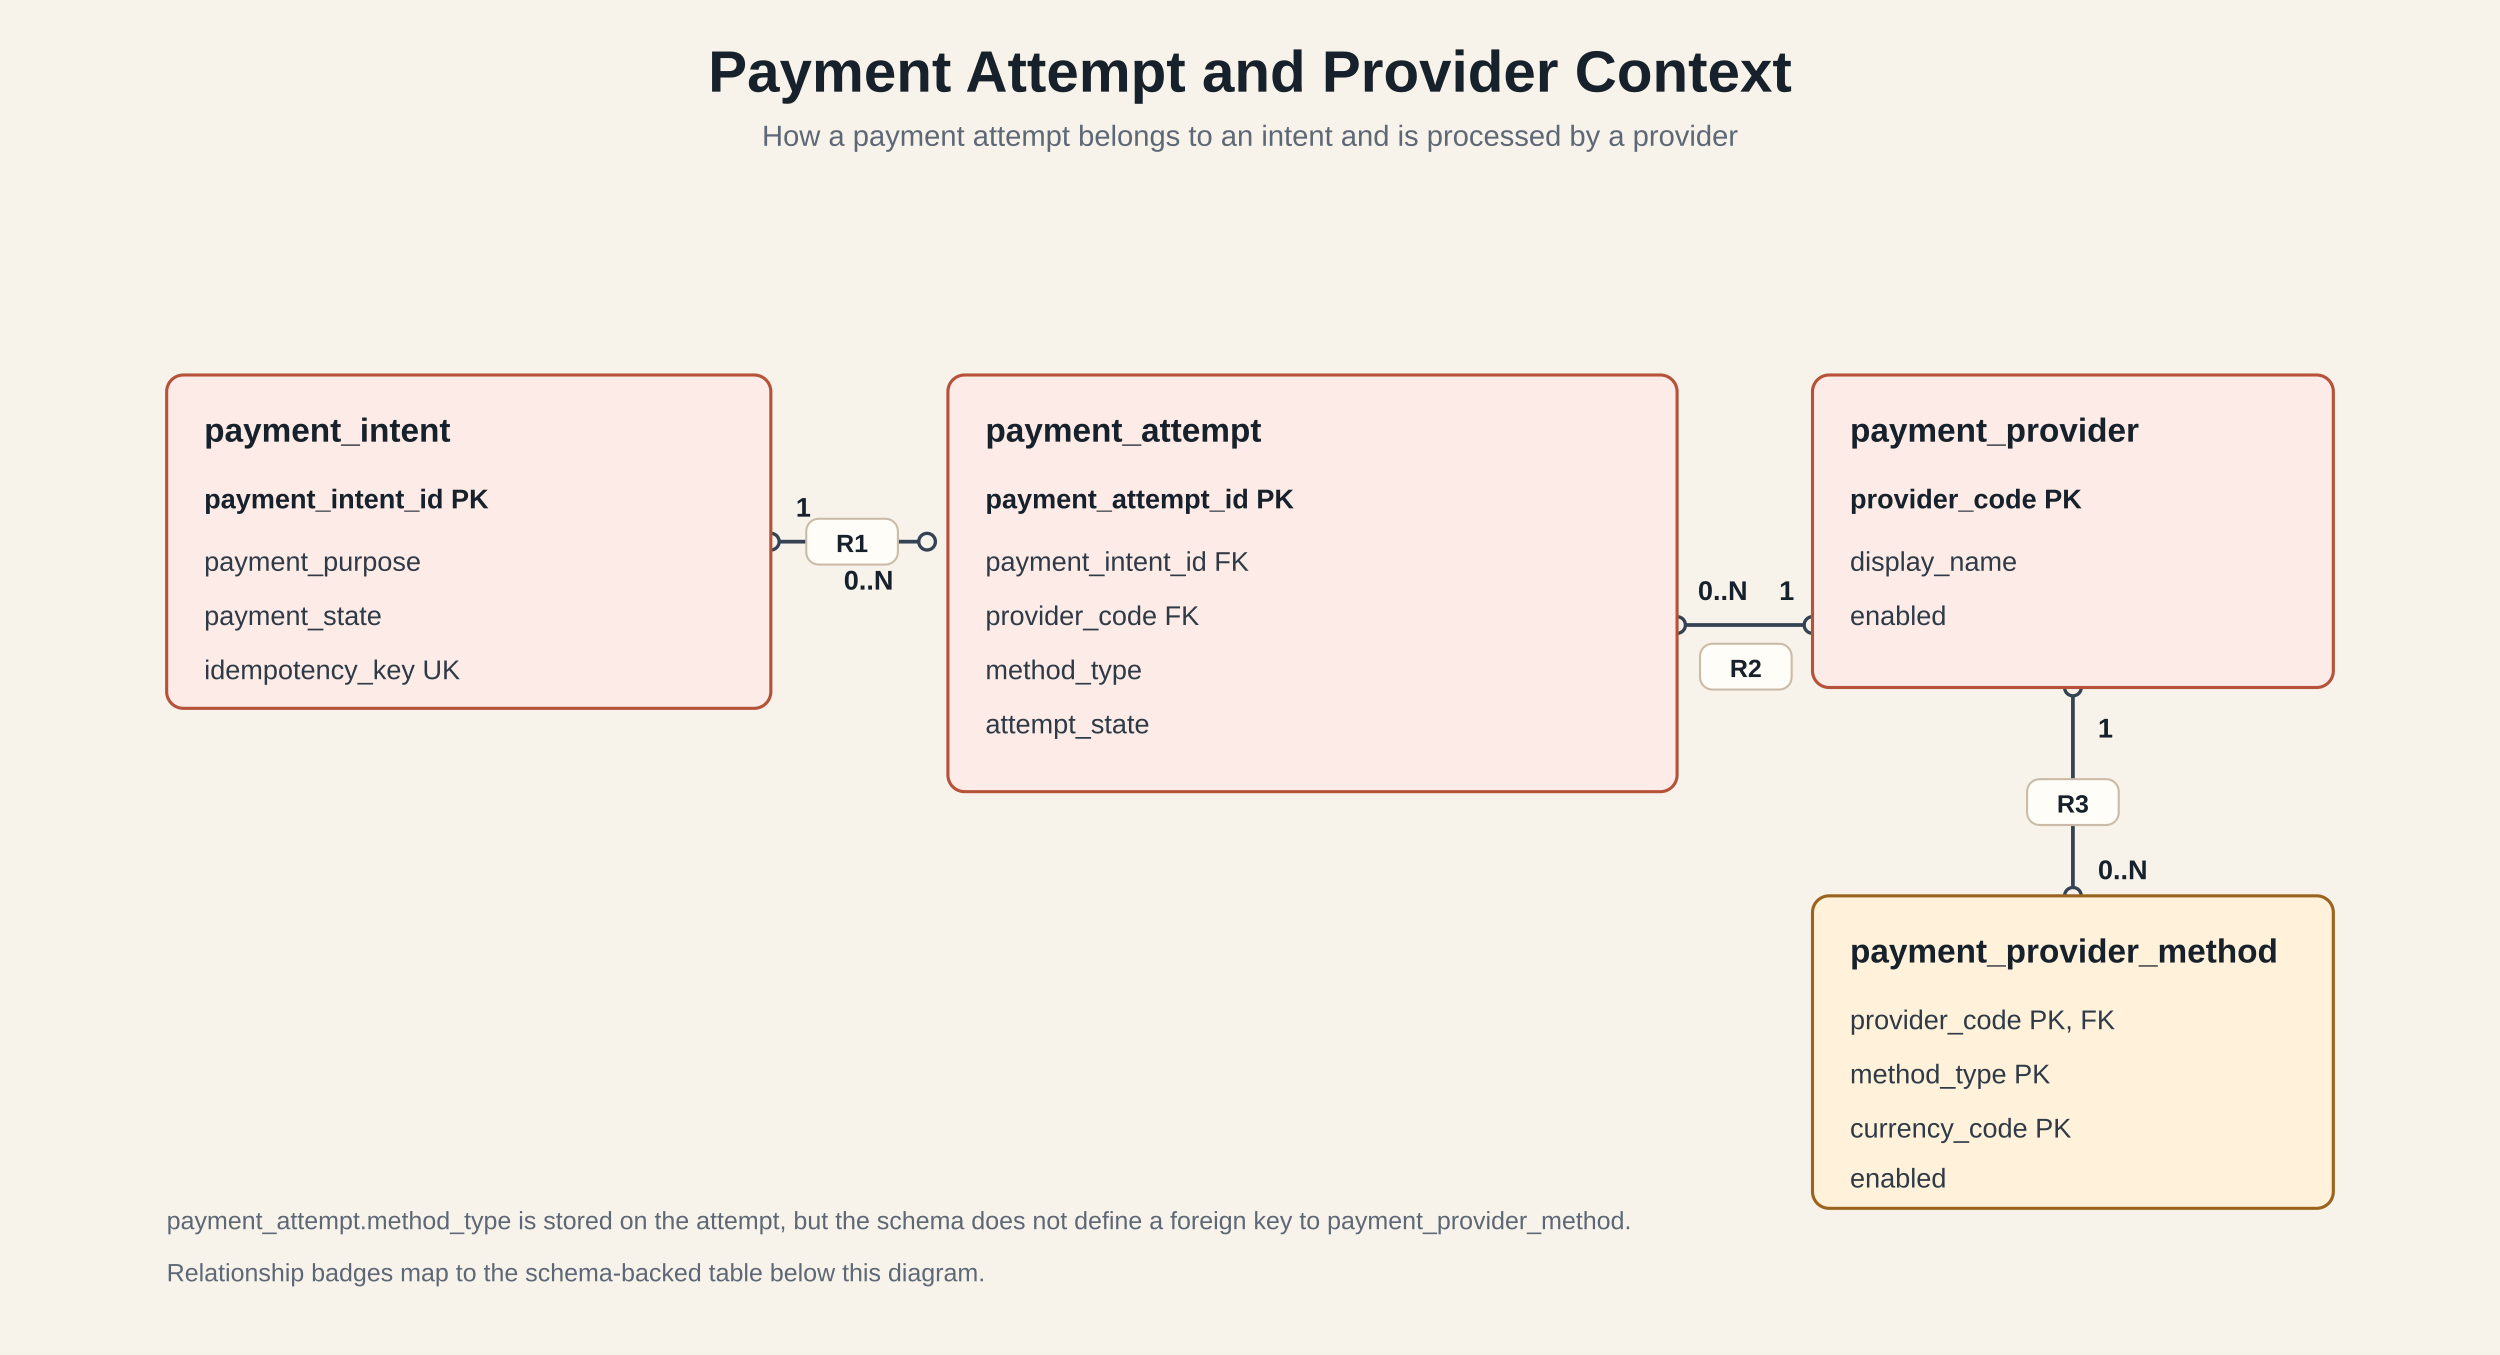
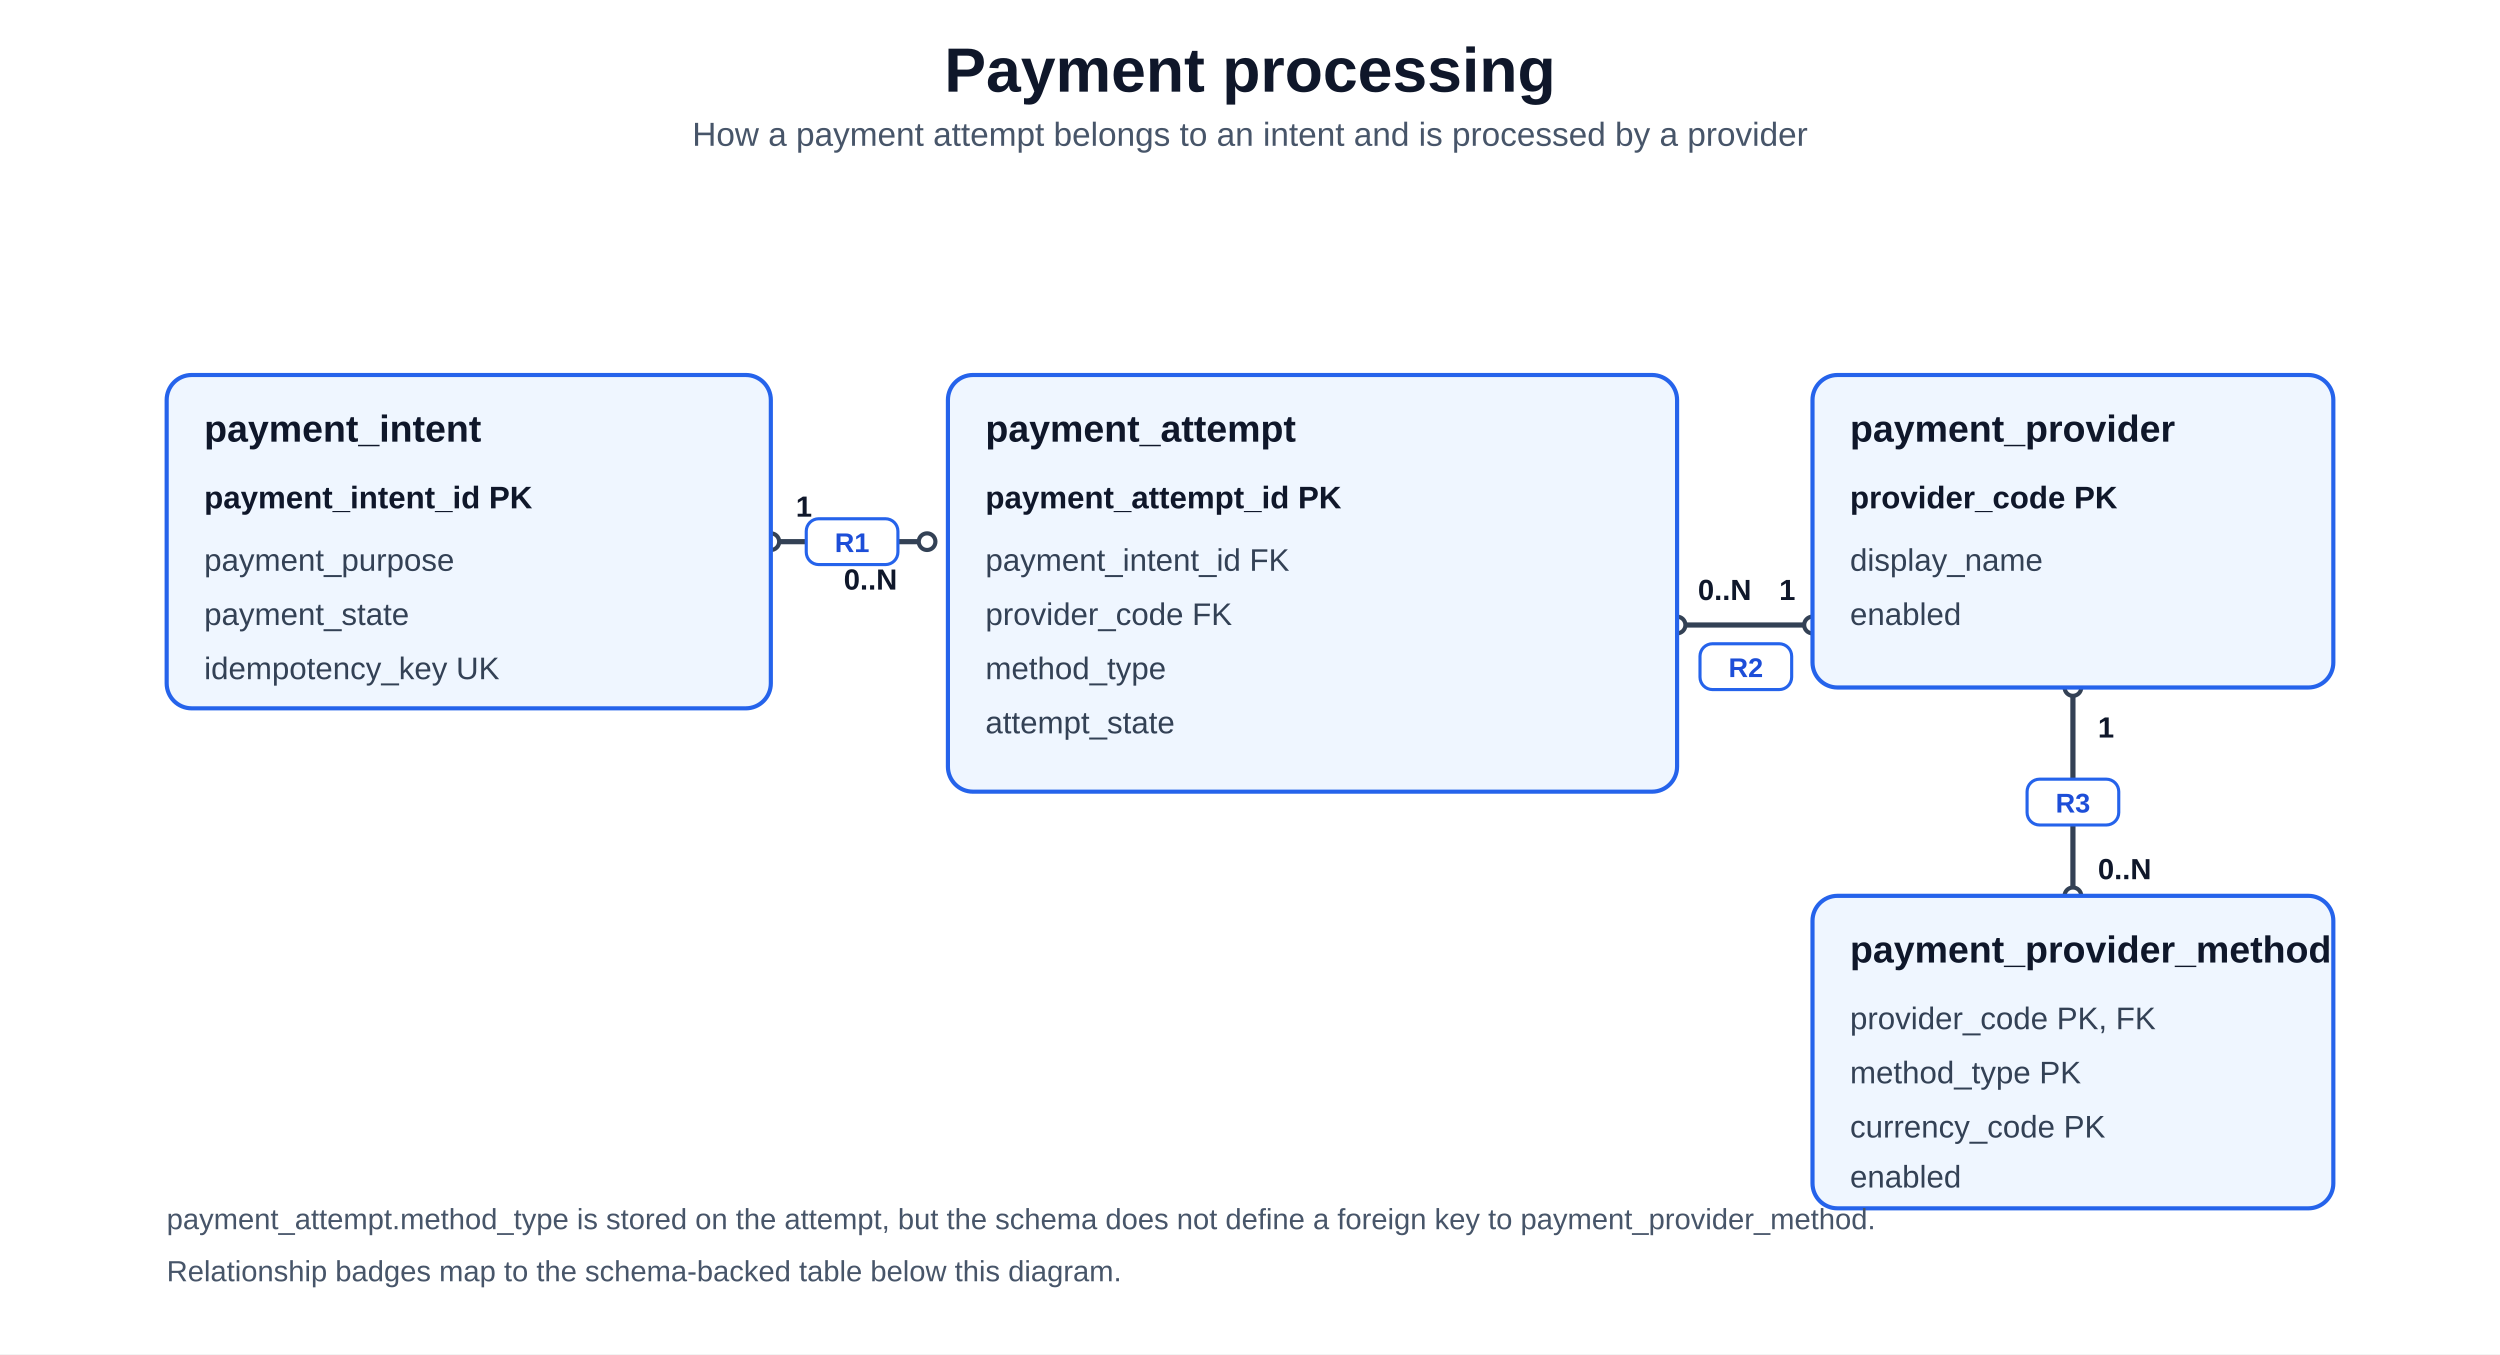
<svg xmlns="http://www.w3.org/2000/svg" width="1200" height="650" viewBox="0 0 1200 650" role="img" aria-labelledby="title desc">
  <defs>
    <style>
-       .canvas{fill:#F7F3EA}.title{font:700 28px "Segoe UI",Arial,sans-serif;fill:#17212B}.subtitle{font:400 14px "Segoe UI",Arial,sans-serif;fill:#5D6775}
-       .entity{fill:#FFFDF8;stroke:#C9BBA7;stroke-width:1.5;rx:8}.payment{fill:#FCEBE6;stroke:#B55239}.config{fill:#FFF1DA;stroke:#9A641E}
-       .head{font:700 16px "Segoe UI",Arial,sans-serif;fill:#17212B}.field{font:400 13px "Segoe UI",Arial,sans-serif;fill:#2E3A46}.key{font:700 13px "Segoe UI",Arial,sans-serif;fill:#17212B}
-       .fk{fill:none;stroke:#344253;stroke-width:1.8;stroke-linecap:square;stroke-linejoin:round}.port{fill:#F7F3EA;stroke:#344253;stroke-width:1.6}
-       .card{font:700 13px "Segoe UI",Arial,sans-serif;fill:#17212B}.tagbox{fill:#FFFDF8;stroke:#C9BBA7;stroke-width:1}.tag{font:700 12px "Segoe UI",Arial,sans-serif;fill:#17212B}.note{font:400 12px "Segoe UI",Arial,sans-serif;fill:#5D6775}
+       .canvas{fill:#FFFFFF}.title{font:700 30px "Segoe UI",Arial,sans-serif;fill:#0F172A}.subtitle{font:400 16px "Segoe UI",Arial,sans-serif;fill:#475569}
+       .entity,.payment,.config{fill:#EFF6FF;stroke:#2563EB;stroke-width:2;rx:12}
+       .head{font:700 18px "Segoe UI",Arial,sans-serif;fill:#0F172A}.field{font:400 15px "Segoe UI",Arial,sans-serif;fill:#334155}.key{font:700 15px "Segoe UI",Arial,sans-serif;fill:#0F172A}
+       .fk{fill:none;stroke:#334155;stroke-width:2.5;stroke-linecap:square;stroke-linejoin:round}.port{fill:#FFFFFF;stroke:#334155;stroke-width:2}
+       .card{font:700 14px "Segoe UI",Arial,sans-serif;fill:#0F172A}.tagbox{fill:#FFFFFF;stroke:#2563EB;stroke-width:1.5}.tag{font:700 13px "Segoe UI",Arial,sans-serif;fill:#1D4ED8}.note{font:400 14px "Segoe UI",Arial,sans-serif;fill:#475569}
    </style>
  </defs>
  <rect class="canvas" width="1200" height="650" />
-   <text class="title" x="600" y="44" text-anchor="middle">Payment Attempt and Provider Context</text>
+   <text class="title" x="600" y="44" text-anchor="middle">Payment processing</text>
  <text class="subtitle" x="600" y="70" text-anchor="middle">How a payment attempt belongs to an intent and is processed by a provider</text>
  <g id="relationships">
    <path class="fk" d="M370 260 H445" />
    <circle class="port" cx="370" cy="260" r="4" />
    <circle class="port" cx="445" cy="260" r="4" />
    <text class="card" x="382" y="248">1</text>
    <text class="card" x="405" y="283">0..N</text>
    <rect class="tagbox" x="387" y="249" width="44" height="22" rx="6" />
    <text class="tag" x="409" y="265" text-anchor="middle">R1</text>
    <path class="fk" d="M805 300 H870" />
    <circle class="port" cx="805" cy="300" r="4" />
    <circle class="port" cx="870" cy="300" r="4" />
    <text class="card" x="815" y="288">0..N</text>
    <text class="card" x="854" y="288">1</text>
    <rect class="tagbox" x="816" y="309" width="44" height="22" rx="6" />
    <text class="tag" x="838" y="325" text-anchor="middle">R2</text>
    <path class="fk" d="M995 330 V430" />
    <circle class="port" cx="995" cy="330" r="4" />
    <circle class="port" cx="995" cy="430" r="4" />
    <text class="card" x="1007" y="354">1</text>
    <text class="card" x="1007" y="422">0..N</text>
    <rect class="tagbox" x="973" y="374" width="44" height="22" rx="6" />
    <text class="tag" x="995" y="390" text-anchor="middle">R3</text>
  </g>
  <g transform="translate(80 180)">
    <rect class="entity payment" width="290" height="160" rx="8" />
    <text class="head" x="18" y="32">payment_intent</text>
    <text class="key" x="18" y="64">payment_intent_id PK</text>
    <text class="field" x="18" y="94">payment_purpose</text>
    <text class="field" x="18" y="120">payment_state</text>
    <text class="field" x="18" y="146">idempotency_key UK</text>
  </g>
  <g transform="translate(455 180)">
    <rect class="entity payment" width="350" height="200" rx="8" />
    <text class="head" x="18" y="32">payment_attempt</text>
    <text class="key" x="18" y="64">payment_attempt_id PK</text>
    <text class="field" x="18" y="94">payment_intent_id FK</text>
    <text class="field" x="18" y="120">provider_code FK</text>
    <text class="field" x="18" y="146">method_type</text>
    <text class="field" x="18" y="172">attempt_state</text>
  </g>
  <g transform="translate(870 180)">
    <rect class="entity payment" width="250" height="150" rx="8" />
    <text class="head" x="18" y="32">payment_provider</text>
    <text class="key" x="18" y="64">provider_code PK</text>
    <text class="field" x="18" y="94">display_name</text>
    <text class="field" x="18" y="120">enabled</text>
  </g>
  <g transform="translate(870 430)">
    <rect class="entity config" width="250" height="150" rx="8" />
    <text class="head" x="18" y="32">payment_provider_method</text>
    <text class="field" x="18" y="64">provider_code PK, FK</text>
    <text class="field" x="18" y="90">method_type PK</text>
    <text class="field" x="18" y="116">currency_code PK</text>
    <text class="field" x="18" y="140">enabled</text>
  </g>
  <text class="note" x="80" y="590">payment_attempt.method_type is stored on the attempt, but the schema does not define a foreign key to payment_provider_method.</text>
  <text class="note" x="80" y="615">Relationship badges map to the schema-backed table below this diagram.</text>
</svg>
